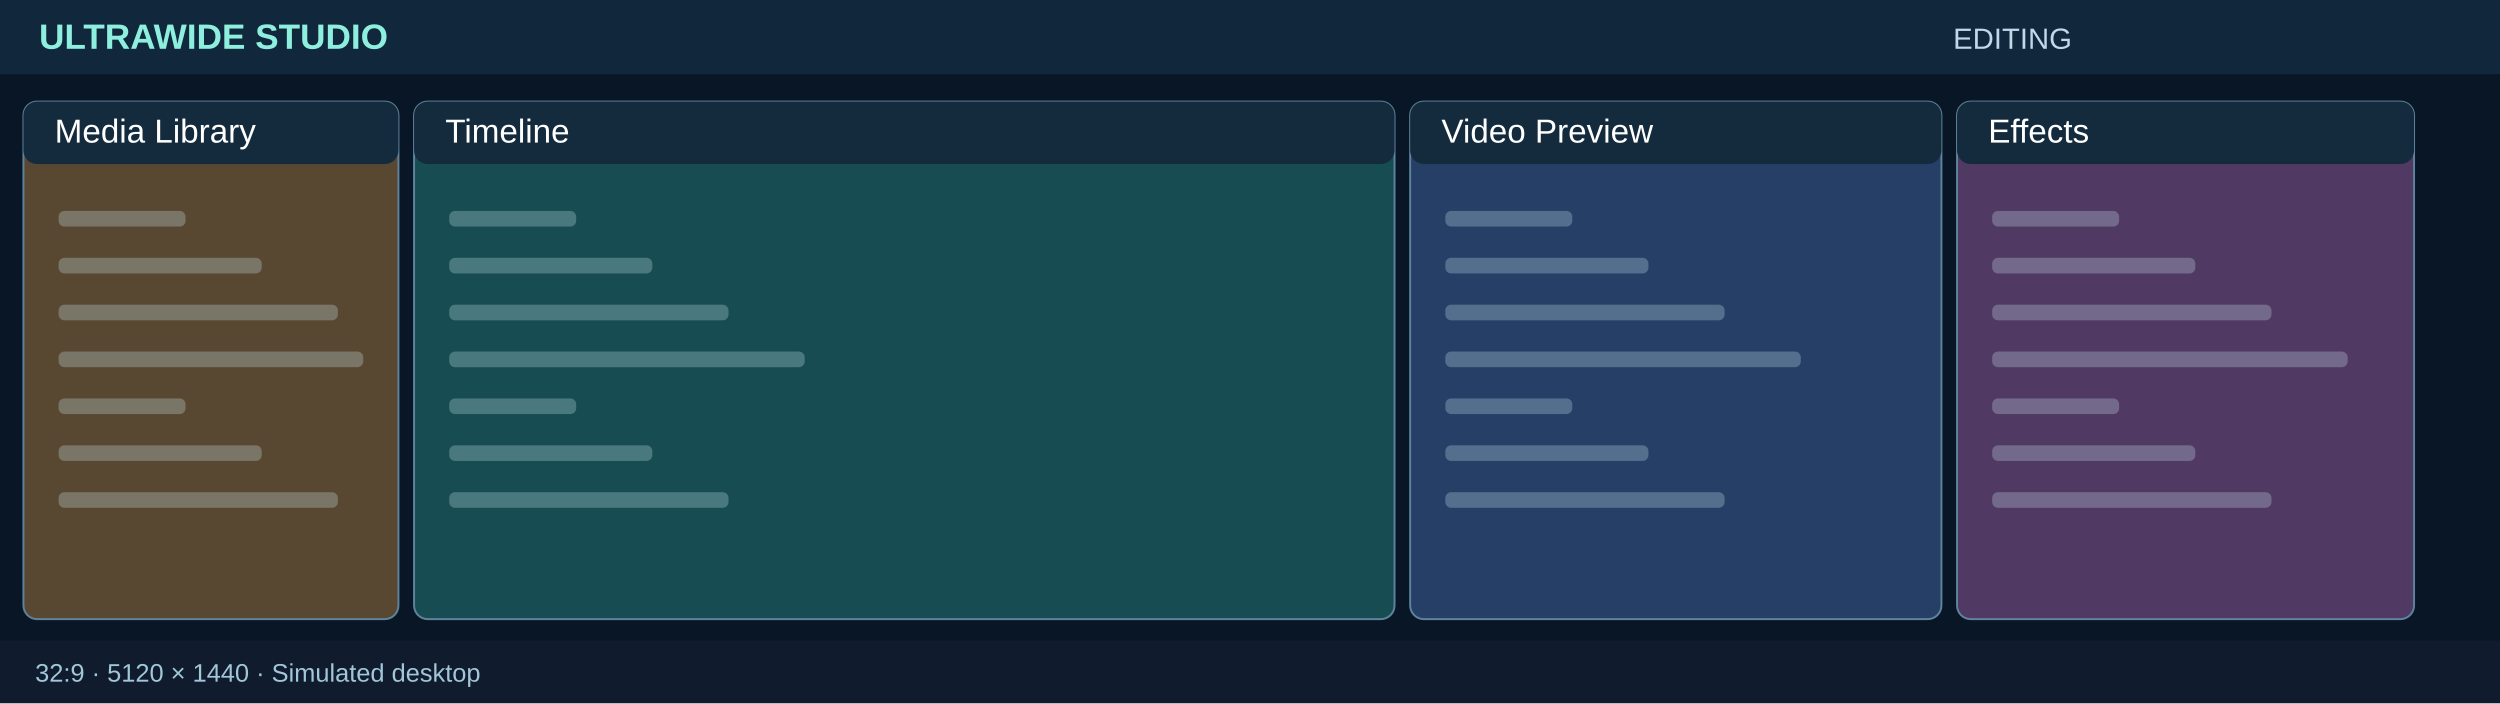
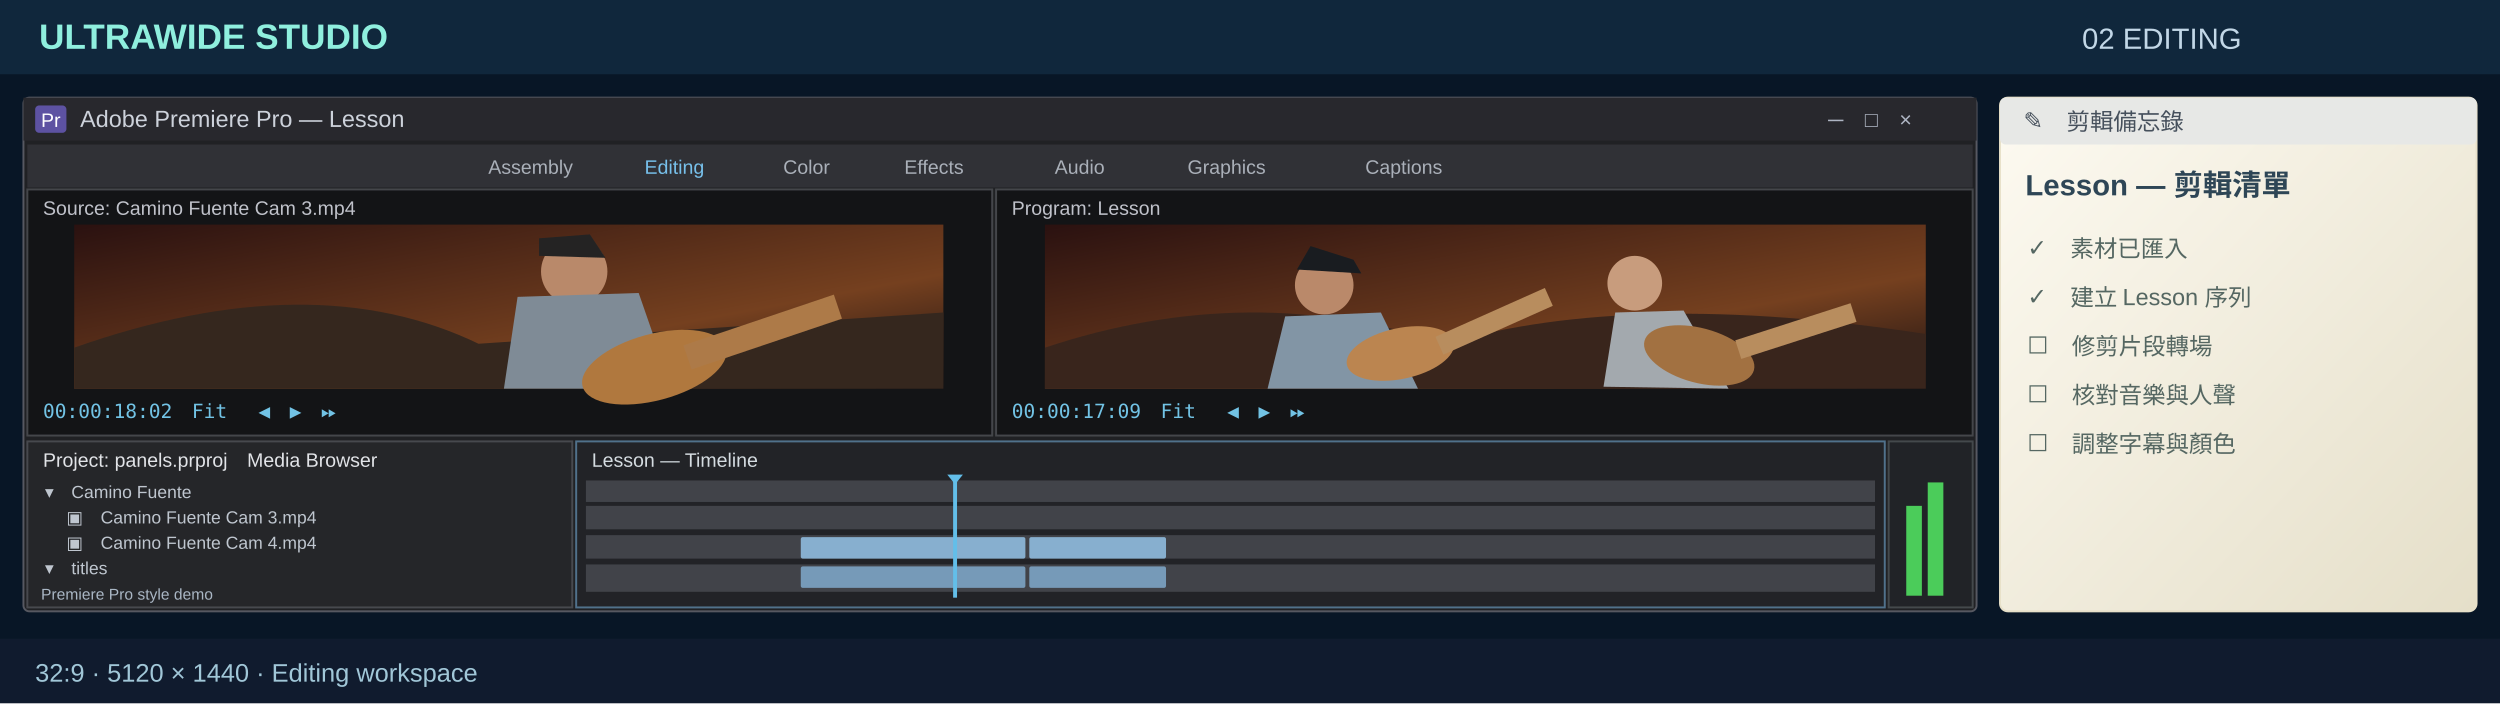
<svg xmlns="http://www.w3.org/2000/svg" width="1280" height="360" viewBox="0 0 1280 360">
+   <defs>
+     <linearGradient id="stage" x1="0" y1="0" x2="1" y2="1">
+       <stop stop-color="#2a1110" />
+       <stop offset=".65" stop-color="#75401f" />
+       <stop offset="1" stop-color="#1b1112" />
+     </linearGradient>
+     <linearGradient id="office" x1="0" y1="0" x2="1" y2="1">
+       <stop stop-color="#fdfaf1" />
+       <stop offset="1" stop-color="#e5dfc9" />
+     </linearGradient>
+   </defs>
  <rect width="1280" height="360" fill="#081626" />
-   <rect x="0" y="0" width="1280" height="38" fill="#10273c" />
+   <rect width="1280" height="38" fill="#10273c" />
  <text x="20" y="25" fill="#8fefde" font-family="Arial,sans-serif" font-size="18" font-weight="bold">ULTRAWIDE STUDIO</text>
-   <text x="1000" y="25" fill="#c2d7e7" font-family="Arial,sans-serif" font-size="15">EDITING</text>
-   <rect x="12" y="52" width="192" height="265" rx="7" fill="#584831" stroke="#5f839c" />
-   <rect x="12" y="52" width="192" height="32" rx="7" fill="#142b3d" />
-   <text x="28" y="73" fill="white" font-family="Arial,sans-serif" font-size="17">Media Library</text>
-   <rect x="30" y="108" width="65" height="8" rx="3" fill="#d4edf9" opacity=".27" />
-   <rect x="30" y="132" width="104" height="8" rx="3" fill="#d4edf9" opacity=".27" />
-   <rect x="30" y="156" width="143" height="8" rx="3" fill="#d4edf9" opacity=".27" />
-   <rect x="30" y="180" width="156" height="8" rx="3" fill="#d4edf9" opacity=".27" />
-   <rect x="30" y="204" width="65" height="8" rx="3" fill="#d4edf9" opacity=".27" />
-   <rect x="30" y="228" width="104" height="8" rx="3" fill="#d4edf9" opacity=".27" />
-   <rect x="30" y="252" width="143" height="8" rx="3" fill="#d4edf9" opacity=".27" />
-   <rect x="212" y="52" width="502" height="265" rx="7" fill="#174d52" stroke="#5f839c" />
-   <rect x="212" y="52" width="502" height="32" rx="7" fill="#142b3d" />
-   <text x="228" y="73" fill="white" font-family="Arial,sans-serif" font-size="17">Timeline</text>
-   <rect x="230" y="108" width="65" height="8" rx="3" fill="#d4edf9" opacity=".27" />
-   <rect x="230" y="132" width="104" height="8" rx="3" fill="#d4edf9" opacity=".27" />
-   <rect x="230" y="156" width="143" height="8" rx="3" fill="#d4edf9" opacity=".27" />
-   <rect x="230" y="180" width="182" height="8" rx="3" fill="#d4edf9" opacity=".27" />
-   <rect x="230" y="204" width="65" height="8" rx="3" fill="#d4edf9" opacity=".27" />
-   <rect x="230" y="228" width="104" height="8" rx="3" fill="#d4edf9" opacity=".27" />
-   <rect x="230" y="252" width="143" height="8" rx="3" fill="#d4edf9" opacity=".27" />
-   <rect x="722" y="52" width="272" height="265" rx="7" fill="#253f67" stroke="#5f839c" />
-   <rect x="722" y="52" width="272" height="32" rx="7" fill="#142b3d" />
-   <text x="738" y="73" fill="white" font-family="Arial,sans-serif" font-size="17">Video Preview</text>
-   <rect x="740" y="108" width="65" height="8" rx="3" fill="#d4edf9" opacity=".27" />
-   <rect x="740" y="132" width="104" height="8" rx="3" fill="#d4edf9" opacity=".27" />
-   <rect x="740" y="156" width="143" height="8" rx="3" fill="#d4edf9" opacity=".27" />
-   <rect x="740" y="180" width="182" height="8" rx="3" fill="#d4edf9" opacity=".27" />
-   <rect x="740" y="204" width="65" height="8" rx="3" fill="#d4edf9" opacity=".27" />
-   <rect x="740" y="228" width="104" height="8" rx="3" fill="#d4edf9" opacity=".27" />
-   <rect x="740" y="252" width="143" height="8" rx="3" fill="#d4edf9" opacity=".27" />
-   <rect x="1002" y="52" width="234" height="265" rx="7" fill="#503963" stroke="#5f839c" />
-   <rect x="1002" y="52" width="234" height="32" rx="7" fill="#142b3d" />
-   <text x="1018" y="73" fill="white" font-family="Arial,sans-serif" font-size="17">Effects</text>
-   <rect x="1020" y="108" width="65" height="8" rx="3" fill="#d4edf9" opacity=".27" />
-   <rect x="1020" y="132" width="104" height="8" rx="3" fill="#d4edf9" opacity=".27" />
-   <rect x="1020" y="156" width="143" height="8" rx="3" fill="#d4edf9" opacity=".27" />
-   <rect x="1020" y="180" width="182" height="8" rx="3" fill="#d4edf9" opacity=".27" />
-   <rect x="1020" y="204" width="65" height="8" rx="3" fill="#d4edf9" opacity=".27" />
-   <rect x="1020" y="228" width="104" height="8" rx="3" fill="#d4edf9" opacity=".27" />
-   <rect x="1020" y="252" width="143" height="8" rx="3" fill="#d4edf9" opacity=".27" />
-   <rect x="0" y="328" width="1280" height="32" fill="#101b2e" />
-   <text x="18" y="349" fill="#a1c7d8" font-family="Arial,sans-serif" font-size="13">32:9 · 5120 × 1440 · Simulated desktop</text>
+   <text x="1066" y="25" fill="#c2d7e7" font-family="Arial,sans-serif" font-size="15">02 EDITING</text>
+   <rect x="12" y="50" width="1000" height="263" rx="3" fill="#202124" stroke="#565861" />
+   <rect x="12" y="50" width="1000" height="22" fill="#28282d" />
+   <rect x="18" y="54" width="16" height="14" rx="2" fill="#5d52a2" />
+   <text x="21" y="65" fill="#fff" font-family="Arial" font-size="10">Pr</text>
+   <text x="41" y="65" fill="#cdd2db" font-family="Arial,sans-serif" font-size="12">Adobe Premiere Pro — Lesson</text>
+   <text x="936" y="65" fill="#aeb5c3" font-family="Arial,sans-serif" font-size="11">─　□　×</text>
+   <rect x="14" y="74" width="996" height="22" fill="#303136" />
+   <g fill="#aab0b9" font-family="Arial,sans-serif" font-size="10">
+     <text x="250" y="89">Assembly</text>
+     <text x="330" y="89" fill="#77c1ec">Editing</text>
+     <text x="401" y="89">Color</text>
+     <text x="463" y="89">Effects</text>
+     <text x="540" y="89">Audio</text>
+     <text x="608" y="89">Graphics</text>
+     <text x="699" y="89">Captions</text>
+   </g>
+   <rect x="14" y="97" width="494" height="126" fill="#131416" stroke="#44464a" />
+   <rect x="510" y="97" width="500" height="126" fill="#131416" stroke="#44464a" />
+   <g font-size="10" fill="#c0c2ca" font-family="Arial,sans-serif">
+     <text x="22" y="110">Source: Camino Fuente Cam 3.mp4</text>
+     <text x="518" y="110">Program: Lesson</text>
+   </g>
+   <rect x="38" y="115" width="445" height="84" fill="url(#stage)" />
+   <rect x="535" y="115" width="451" height="84" fill="url(#stage)" />
+   <path d="M38 178Q160 135 245 176L483 160v39H38Z" fill="#35271e" />
+   <path d="M535 178Q640 143 740 176Q836 148 986 171v28H535Z" fill="#39251c" />
+   <circle cx="294" cy="139" r="17" fill="#b9896a" />
+   <path d="M276 131L276 122L302 120L310 132Z" fill="#242323" />
+   <path d="M258 199L265 152L327 150L344 199Z" fill="#7f8b96" />
+   <ellipse cx="335" cy="188" rx="38" ry="17" fill="#b0783e" transform="rotate(-15 335 188)" />
+   <path d="M352 183L429 157" stroke="#ad7a48" stroke-width="13" />
+   <circle cx="678" cy="146" r="15" fill="#ba896a" />
+   <path d="M664 138L671 126L693 133L697 140Z" fill="#191c20" />
+   <path d="M649 199L658 162L707 160L726 199Z" fill="#8295a5" />
+   <circle cx="837" cy="145" r="14" fill="#c89c7d" />
+   <path d="M821 198L827 160L862 159L885 199Z" fill="#a3a9ae" />
+   <ellipse cx="717" cy="181" rx="28" ry="13" fill="#bb8550" transform="rotate(-12 717 181)" />
+   <ellipse cx="870" cy="182" rx="29" ry="14" fill="#a27141" transform="rotate(15 870 182)" />
+   <path d="M737 177L793 152M890 179L949 160" stroke="#b88d5e" stroke-width="10" />
+   <text x="22" y="214" fill="#72c3e5" font-size="10" font-family="monospace">00:00:18:02　Fit　 ◀　▶　⏩</text>
+   <text x="518" y="214" fill="#72c3e5" font-size="10" font-family="monospace">00:00:17:09　Fit　 ◀　▶　⏩</text>
+   <rect x="14" y="226" width="279" height="85" fill="#252629" stroke="#47494e" />
+   <rect x="295" y="226" width="670" height="85" fill="#222327" stroke="#50718b" />
+   <rect x="967" y="226" width="43" height="85" fill="#212327" stroke="#44494c" />
+   <g font-family="Arial,sans-serif" font-size="10">
+     <text x="22" y="239" fill="#e2e4e8">Project: panels.prproj　Media Browser</text>
+     <text x="303" y="239" fill="#d5dce1">Lesson — Timeline</text>
+   </g>
+   <g font-family="Arial,sans-serif" font-size="9" fill="#bfc6cf">
+     <text x="23" y="255">▾　Camino Fuente</text>
+     <text x="34" y="268">▣　Camino Fuente Cam 3.mp4</text>
+     <text x="34" y="281">▣　Camino Fuente Cam 4.mp4</text>
+     <text x="23" y="294">▾　titles</text>
+   </g>
+   <g fill="#414349">
+     <rect x="300" y="246" width="660" height="11" />
+     <rect x="300" y="259" width="660" height="12" />
+     <rect x="300" y="274" width="660" height="12" />
+     <rect x="300" y="289" width="660" height="14" />
+   </g>
+   <g fill="#87afcf">
+     <rect x="410" y="275" width="115" height="11" rx="1" />
+     <rect x="527" y="275" width="70" height="11" rx="1" />
+   </g>
+   <g fill="#769ab8">
+     <rect x="410" y="290" width="115" height="11" rx="1" />
+     <rect x="527" y="290" width="70" height="11" rx="1" />
+   </g>
+   <path d="M489 245v61" stroke="#63bee9" stroke-width="2" />
+   <path d="M485 243h8l-4 5Z" fill="#63bee9" />
+   <g fill="#4bcc5a">
+     <rect x="976" y="259" width="8" height="46" />
+     <rect x="987" y="247" width="8" height="58" />
+   </g>
+   <text x="21" y="307" font-family="Arial,sans-serif" fill="#aab7c5" font-size="8">Premiere Pro style demo</text>
+   <rect x="1024" y="50" width="244" height="263" rx="4" fill="url(#office)" stroke="#e7e0c9" />
+   <rect x="1024" y="50" width="244" height="24" rx="3" fill="#e7e8e6" />
+   <text x="1036" y="66" fill="#46505c" font-family="Arial,sans-serif" font-size="12">✎　剪輯備忘錄</text>
+   <text x="1037" y="100" fill="#2e4656" font-family="Arial,sans-serif" font-size="15" font-weight="bold">Lesson — 剪輯清單</text>
+   <g fill="#556762" font-family="Arial,sans-serif" font-size="12">
+     <text x="1038" y="131">✓　素材已匯入</text>
+     <text x="1038" y="156">✓　建立 Lesson 序列</text>
+     <text x="1038" y="181">☐　修剪片段轉場</text>
+     <text x="1038" y="206">☐　核對音樂與人聲</text>
+     <text x="1038" y="231">☐　調整字幕與顏色</text>
+   </g>
+   <rect x="0" y="327" width="1280" height="33" fill="#101b2e" />
+   <text x="18" y="349" fill="#a1c7d8" font-family="Arial,sans-serif" font-size="13">32:9 · 5120 × 1440 · Editing workspace</text>
</svg>
